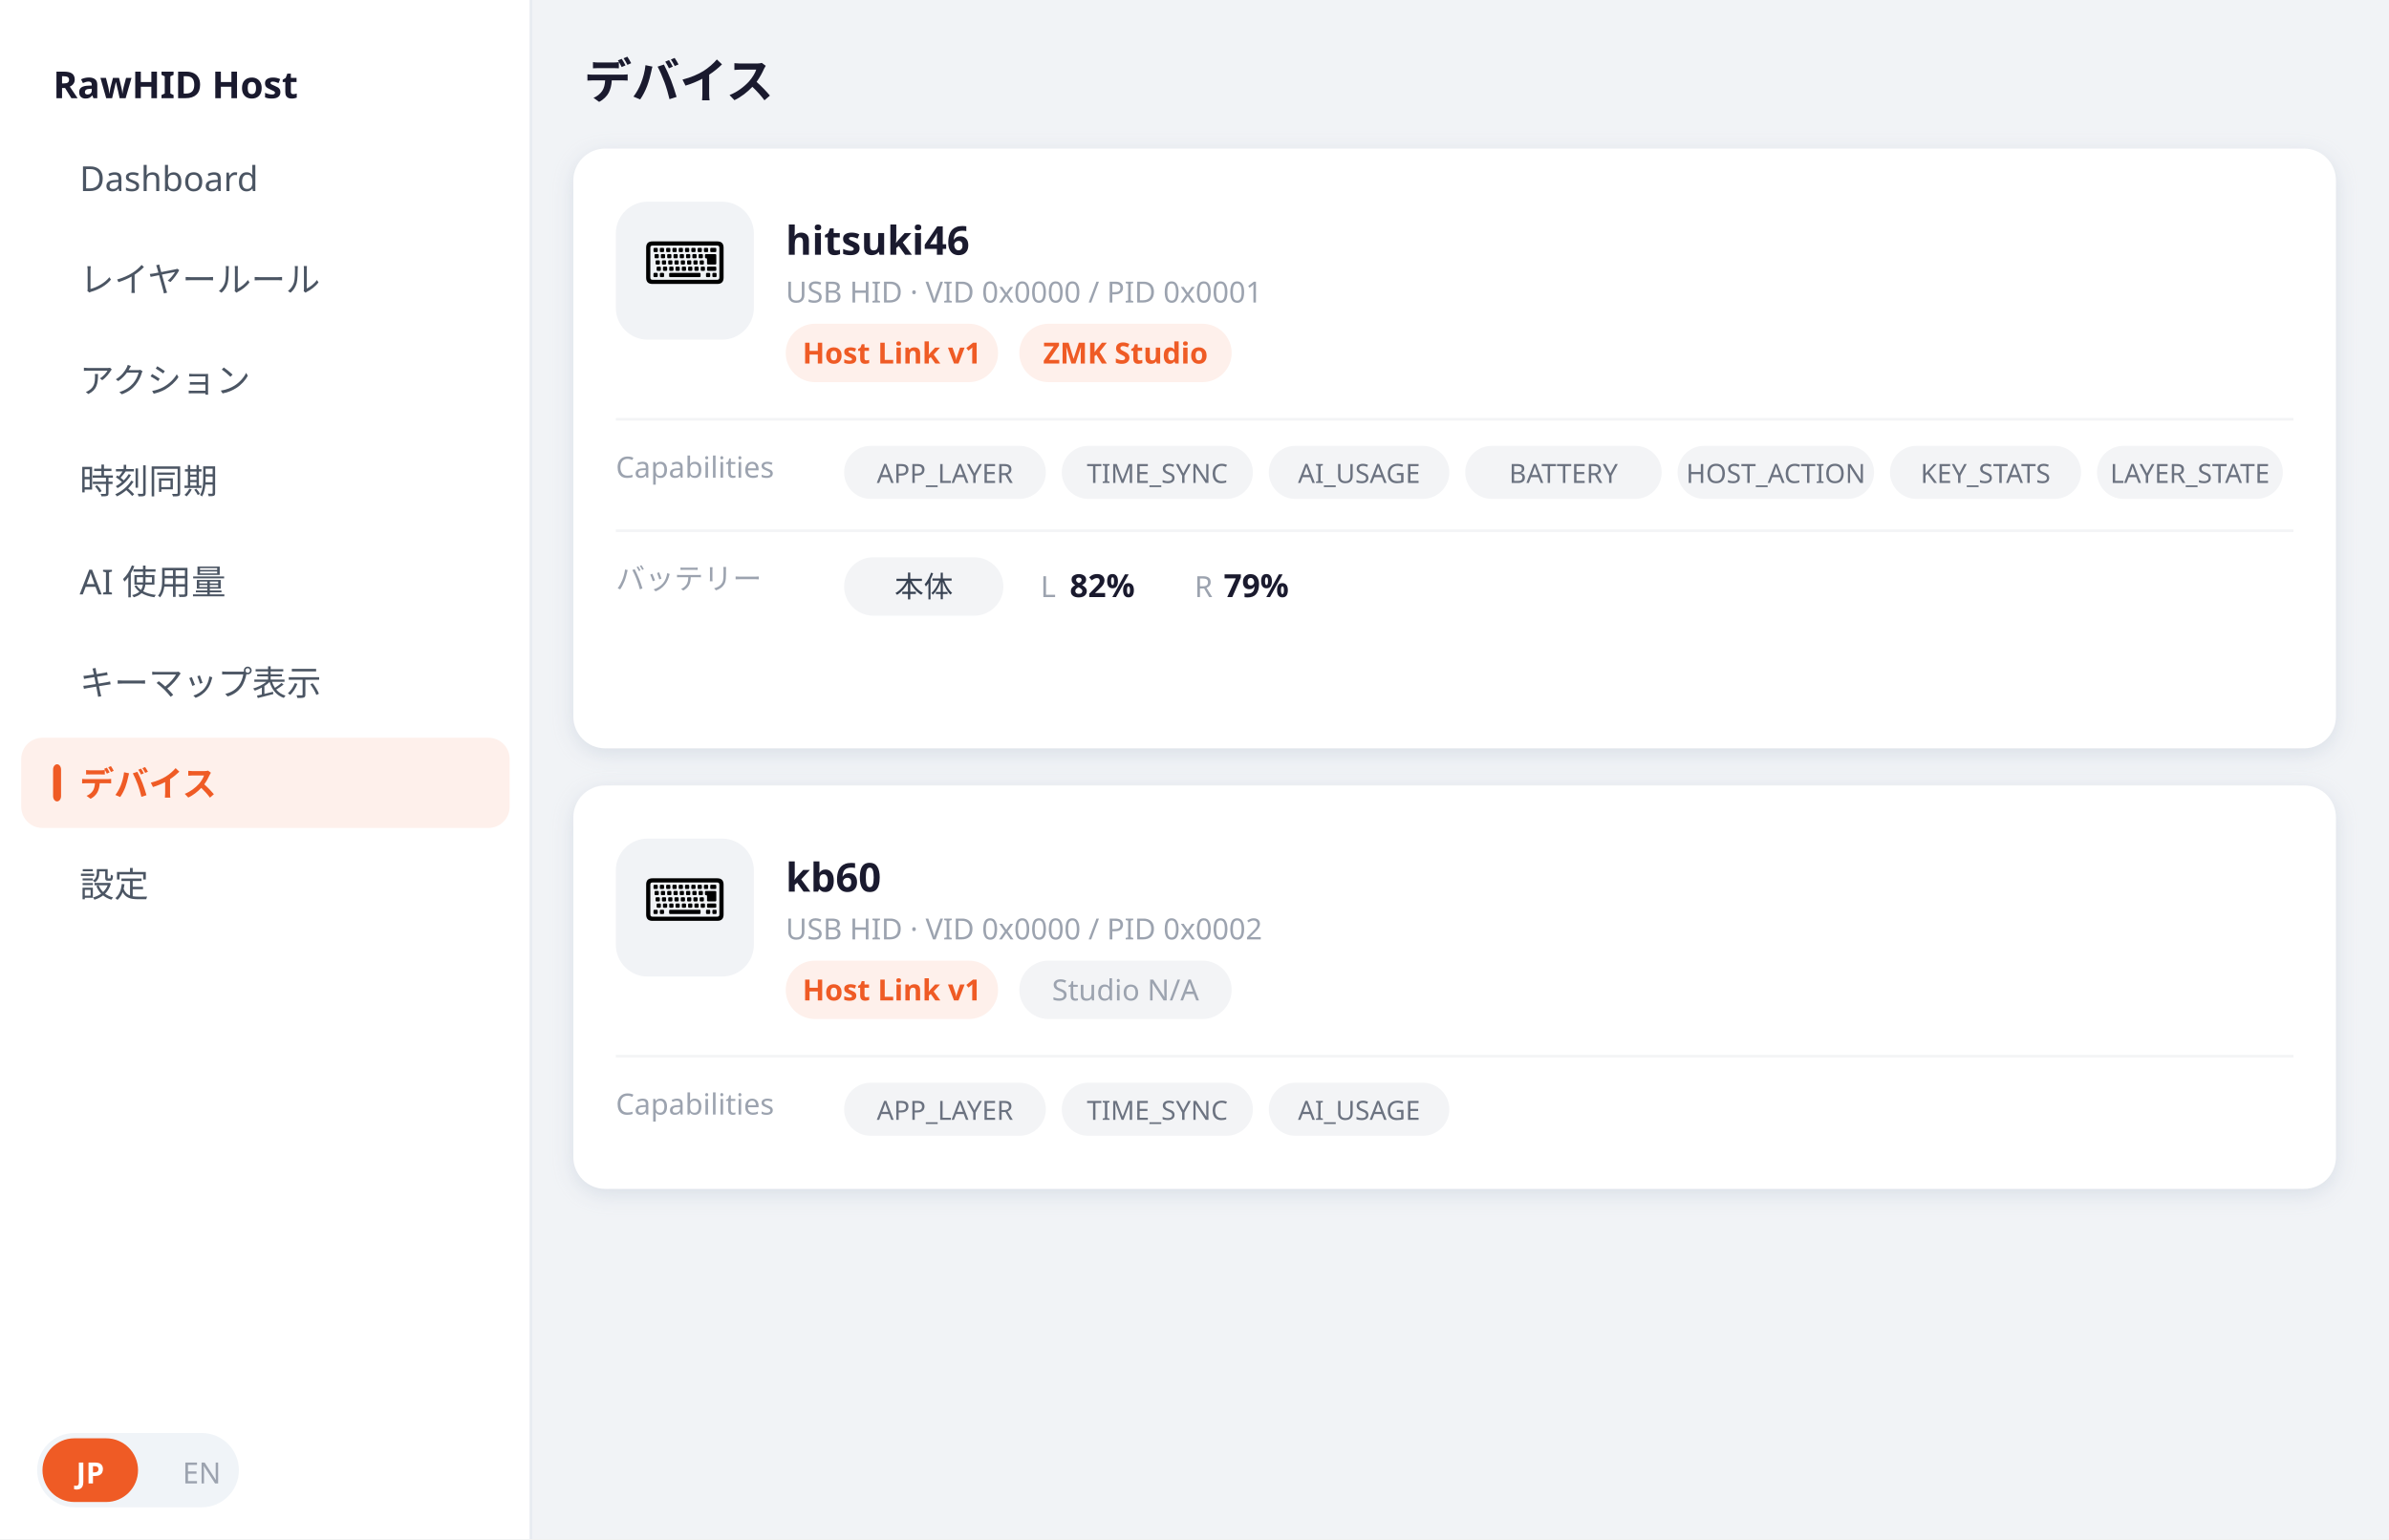
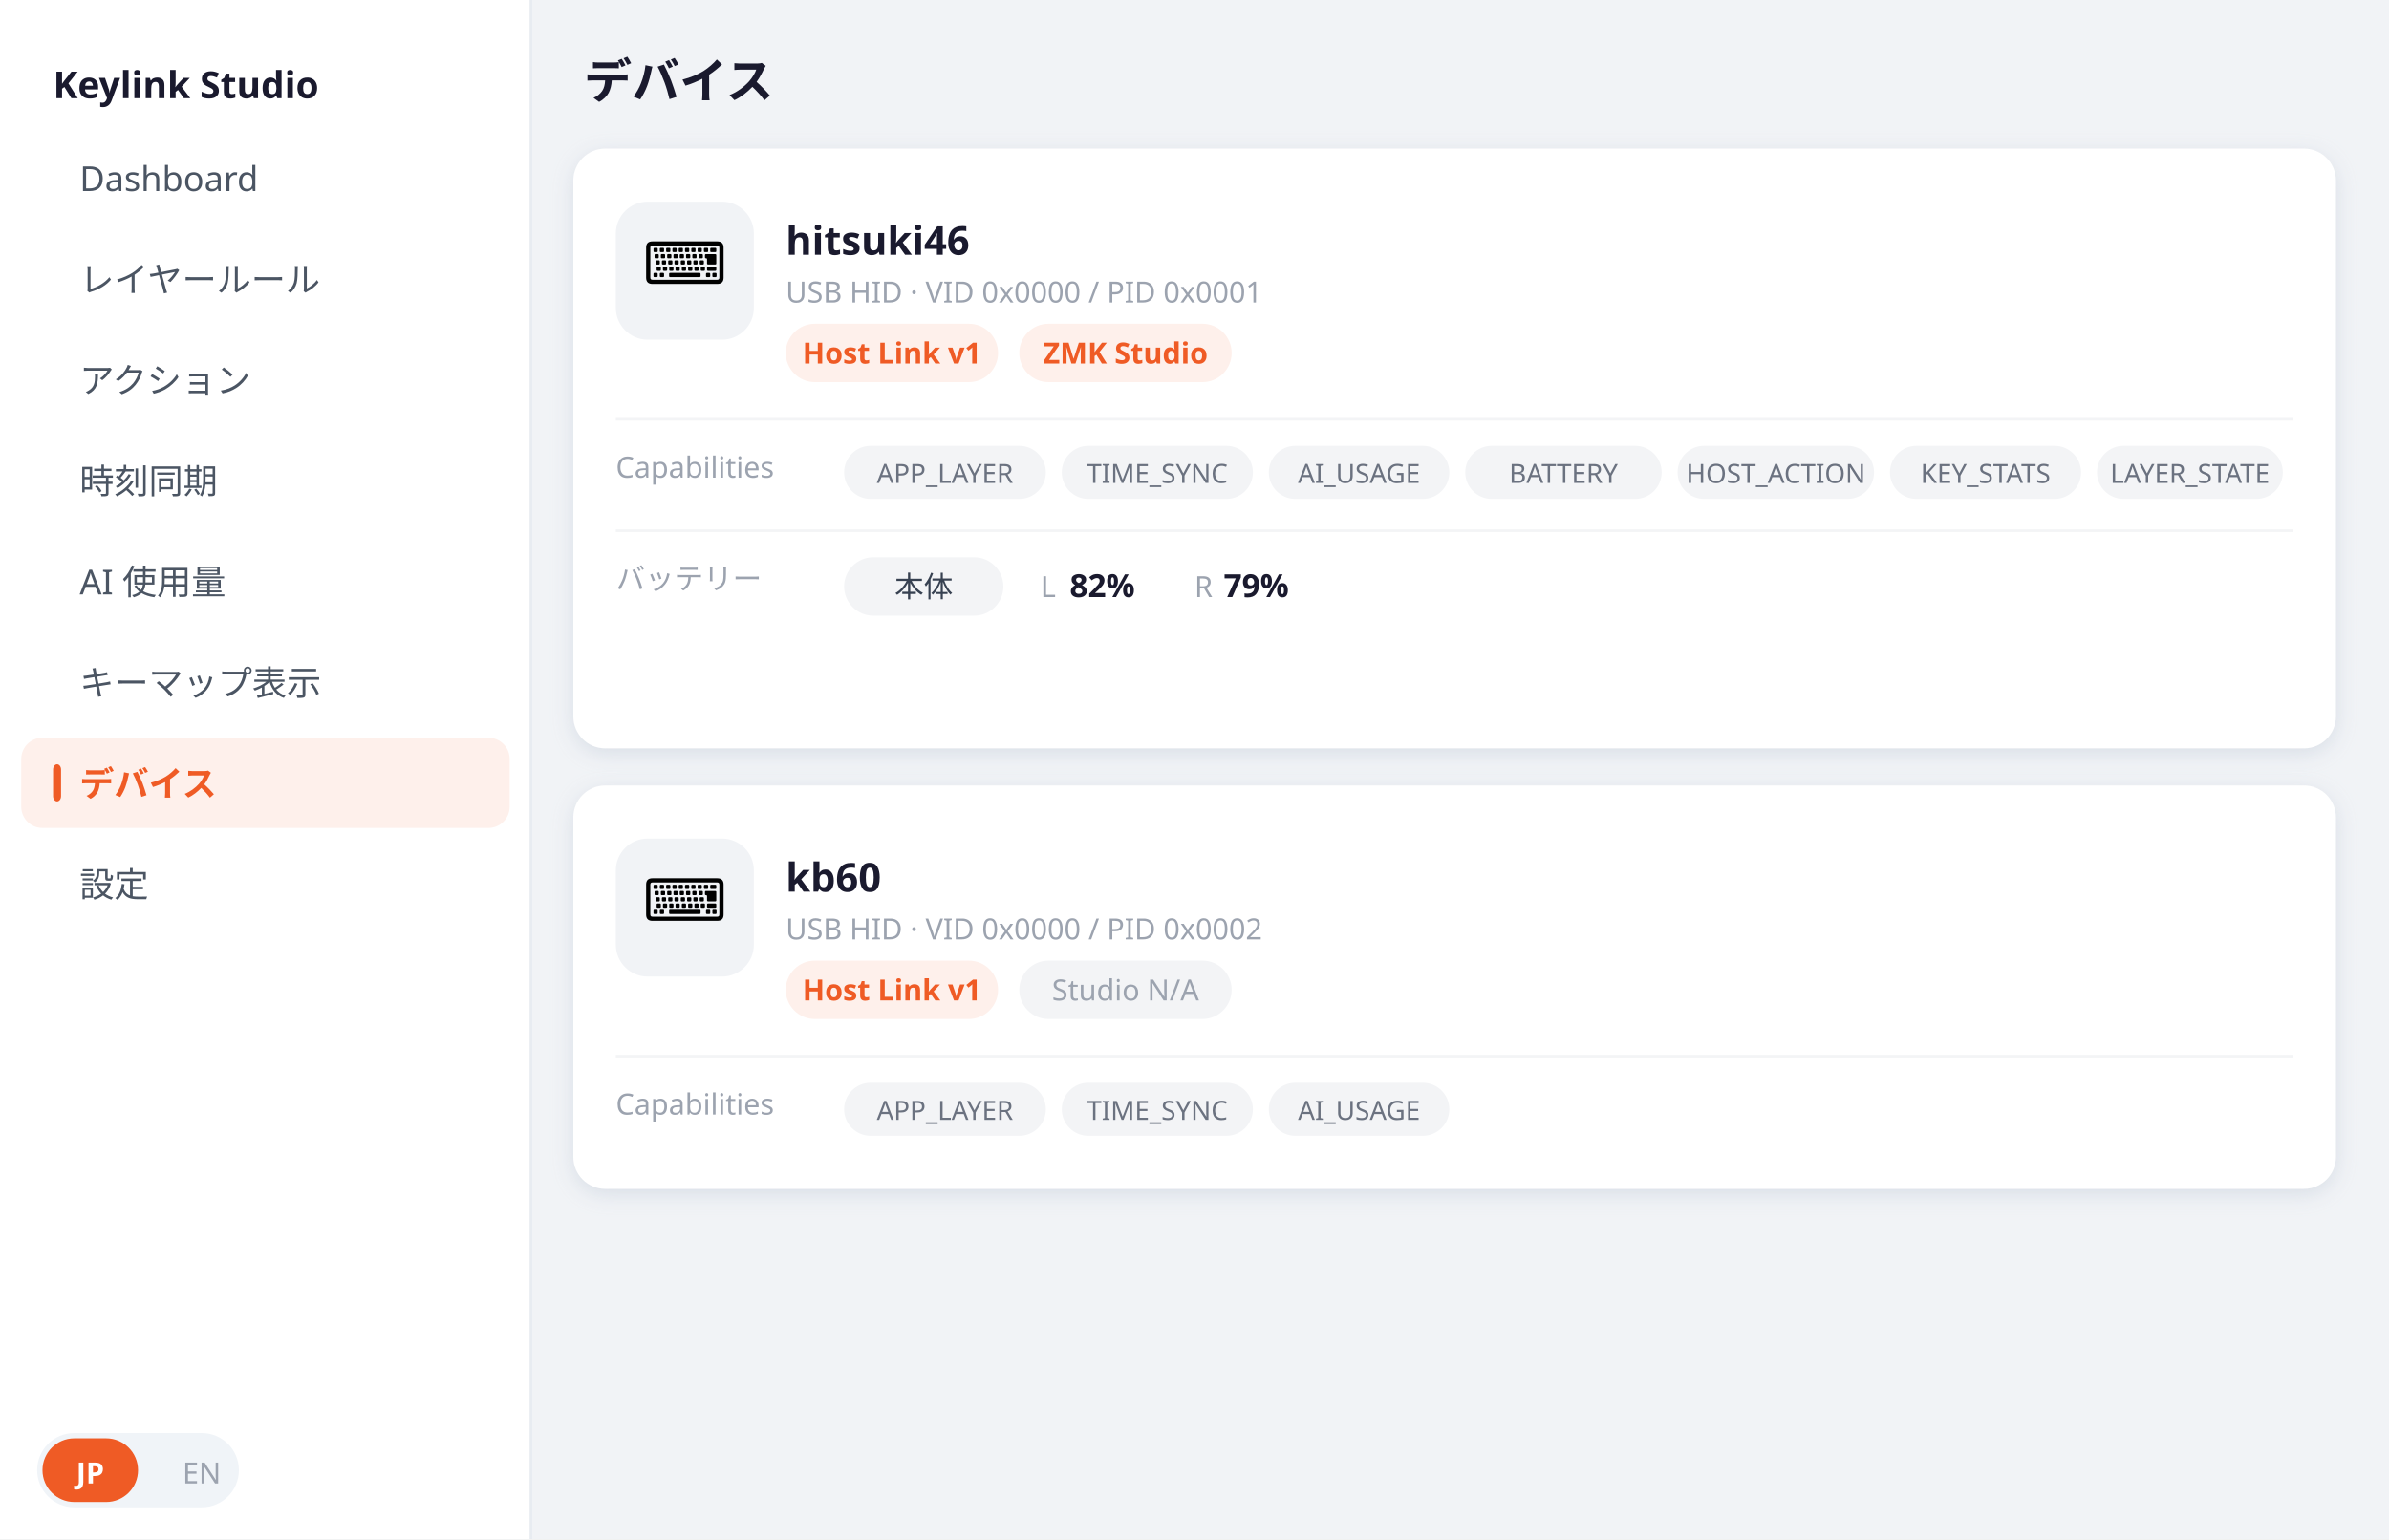
<svg xmlns="http://www.w3.org/2000/svg" width="900" height="580" viewBox="0 0 900 580" font-family="'Hiragino Sans','Meiryo','Segoe UI',sans-serif">
  <defs>
    <filter id="s" x="-6%" y="-8%" width="112%" height="120%">
      <feDropShadow dx="0" dy="2" stdDeviation="4" flood-color="#BCC7D4" flood-opacity="0.45" />
    </filter>
  </defs>
  <rect width="900" height="580" fill="#F1F3F6" />
  <rect width="200" height="580" fill="#FFFFFF" />
  <line x1="200" y1="0" x2="200" y2="580" stroke="#E8ECF1" />
-   <text x="20" y="37" font-size="14" font-weight="bold" fill="#1A1A2E">RawHID Host</text>
+   <text x="20" y="37" font-size="14" font-weight="bold" fill="#1A1A2E">Keylink Studio</text>
  <text x="30" y="72" font-size="13" fill="#4B5563">Dashboard</text>
  <text x="30" y="110" font-size="13" fill="#4B5563">レイヤールール</text>
  <text x="30" y="148" font-size="13" fill="#4B5563">アクション</text>
  <text x="30" y="186" font-size="13" fill="#4B5563">時刻同期</text>
  <text x="30" y="224" font-size="13" fill="#4B5563">AI 使用量</text>
  <text x="30" y="262" font-size="13" fill="#4B5563">キーマップ表示</text>
  <rect x="8" y="278" width="184" height="34" rx="8" fill="#FEF0EB" />
  <rect x="20" y="288" width="3" height="14" rx="2" fill="#EF5B25" />
  <text x="30" y="300" font-size="13" font-weight="bold" fill="#EF5B25">デバイス</text>
  <text x="30" y="338" font-size="13" fill="#4B5563">設定</text>
  <rect x="14" y="540" width="76" height="28" rx="14" fill="#F0F4F8" />
  <rect x="16" y="542" width="36" height="24" rx="12" fill="#EF5B25" />
  <text x="34" y="559" font-size="11" font-weight="bold" fill="white" text-anchor="middle">JP</text>
  <text x="76" y="559" font-size="11" fill="#9CA3AF" text-anchor="middle">EN</text>
  <text x="220" y="37" font-size="18" font-weight="bold" fill="#1A1A2E">デバイス</text>
  <rect x="216" y="56" width="664" height="226" rx="12" fill="#FFFFFF" filter="url(#s)" />
  <rect x="232" y="76" width="52" height="52" rx="12" fill="#F1F3F6" />
  <text x="258" y="107" font-size="22" text-anchor="middle">⌨</text>
  <text x="296" y="96" font-size="15" font-weight="bold" fill="#1A1A2E">hitsuki46</text>
  <text x="296" y="114" font-size="11" fill="#9CA3AF">USB HID · VID 0x0000 / PID 0x0001</text>
  <rect x="296" y="122" width="80" height="22" rx="11" fill="#FEF0EB" />
  <text x="336" y="137" font-size="11" font-weight="bold" fill="#EF5B25" text-anchor="middle">Host Link v1</text>
  <rect x="384" y="122" width="80" height="22" rx="11" fill="#FEF0EB" />
  <text x="424" y="137" font-size="11" font-weight="bold" fill="#EF5B25" text-anchor="middle">ZMK Studio</text>
  <line x1="232" y1="158" x2="864" y2="158" stroke="#F3F4F6" />
  <text x="232" y="180" font-size="11" fill="#9CA3AF">Capabilities</text>
  <rect x="318" y="168" width="76" height="20" rx="10" fill="#F3F4F6" />
  <text x="356" y="182" font-size="10" fill="#6B7280" text-anchor="middle">APP_LAYER</text>
  <rect x="400" y="168" width="72" height="20" rx="10" fill="#F3F4F6" />
  <text x="436" y="182" font-size="10" fill="#6B7280" text-anchor="middle">TIME_SYNC</text>
  <rect x="478" y="168" width="68" height="20" rx="10" fill="#F3F4F6" />
  <text x="512" y="182" font-size="10" fill="#6B7280" text-anchor="middle">AI_USAGE</text>
  <rect x="552" y="168" width="74" height="20" rx="10" fill="#F3F4F6" />
  <text x="589" y="182" font-size="10" fill="#6B7280" text-anchor="middle">BATTERY</text>
  <rect x="632" y="168" width="74" height="20" rx="10" fill="#F3F4F6" />
  <text x="669" y="182" font-size="10" fill="#6B7280" text-anchor="middle">HOST_ACTION</text>
  <rect x="712" y="168" width="72" height="20" rx="10" fill="#F3F4F6" />
  <text x="748" y="182" font-size="10" fill="#6B7280" text-anchor="middle">KEY_STATS</text>
  <rect x="790" y="168" width="70" height="20" rx="10" fill="#F3F4F6" />
  <text x="825" y="182" font-size="10" fill="#6B7280" text-anchor="middle">LAYER_STATE</text>
  <line x1="232" y1="200" x2="864" y2="200" stroke="#F3F4F6" />
  <text x="232" y="222" font-size="11" fill="#9CA3AF">バッテリー</text>
  <rect x="318" y="210" width="60" height="22" rx="11" fill="#F3F4F6" />
  <text x="348" y="225" font-size="11" fill="#374151" text-anchor="middle">本体</text>
  <text x="392" y="225" font-size="11" fill="#9CA3AF">L</text>
  <text x="403" y="225" font-size="12" font-weight="bold" fill="#1A1A2E">82%</text>
  <text x="450" y="225" font-size="11" fill="#9CA3AF">R</text>
  <text x="461" y="225" font-size="12" font-weight="bold" fill="#1A1A2E">79%</text>
  <rect x="216" y="296" width="664" height="152" rx="12" fill="#FFFFFF" filter="url(#s)" />
  <rect x="232" y="316" width="52" height="52" rx="12" fill="#F1F3F6" />
  <text x="258" y="347" font-size="22" text-anchor="middle">⌨</text>
  <text x="296" y="336" font-size="15" font-weight="bold" fill="#1A1A2E">kb60</text>
  <text x="296" y="354" font-size="11" fill="#9CA3AF">USB HID · VID 0x0000 / PID 0x0002</text>
  <rect x="296" y="362" width="80" height="22" rx="11" fill="#FEF0EB" />
  <text x="336" y="377" font-size="11" font-weight="bold" fill="#EF5B25" text-anchor="middle">Host Link v1</text>
  <rect x="384" y="362" width="80" height="22" rx="11" fill="#F3F4F6" />
  <text x="424" y="377" font-size="11" fill="#9CA3AF" text-anchor="middle">Studio N/A</text>
  <line x1="232" y1="398" x2="864" y2="398" stroke="#F3F4F6" />
  <text x="232" y="420" font-size="11" fill="#9CA3AF">Capabilities</text>
  <rect x="318" y="408" width="76" height="20" rx="10" fill="#F3F4F6" />
  <text x="356" y="422" font-size="10" fill="#6B7280" text-anchor="middle">APP_LAYER</text>
  <rect x="400" y="408" width="72" height="20" rx="10" fill="#F3F4F6" />
  <text x="436" y="422" font-size="10" fill="#6B7280" text-anchor="middle">TIME_SYNC</text>
  <rect x="478" y="408" width="68" height="20" rx="10" fill="#F3F4F6" />
  <text x="512" y="422" font-size="10" fill="#6B7280" text-anchor="middle">AI_USAGE</text>
</svg>
